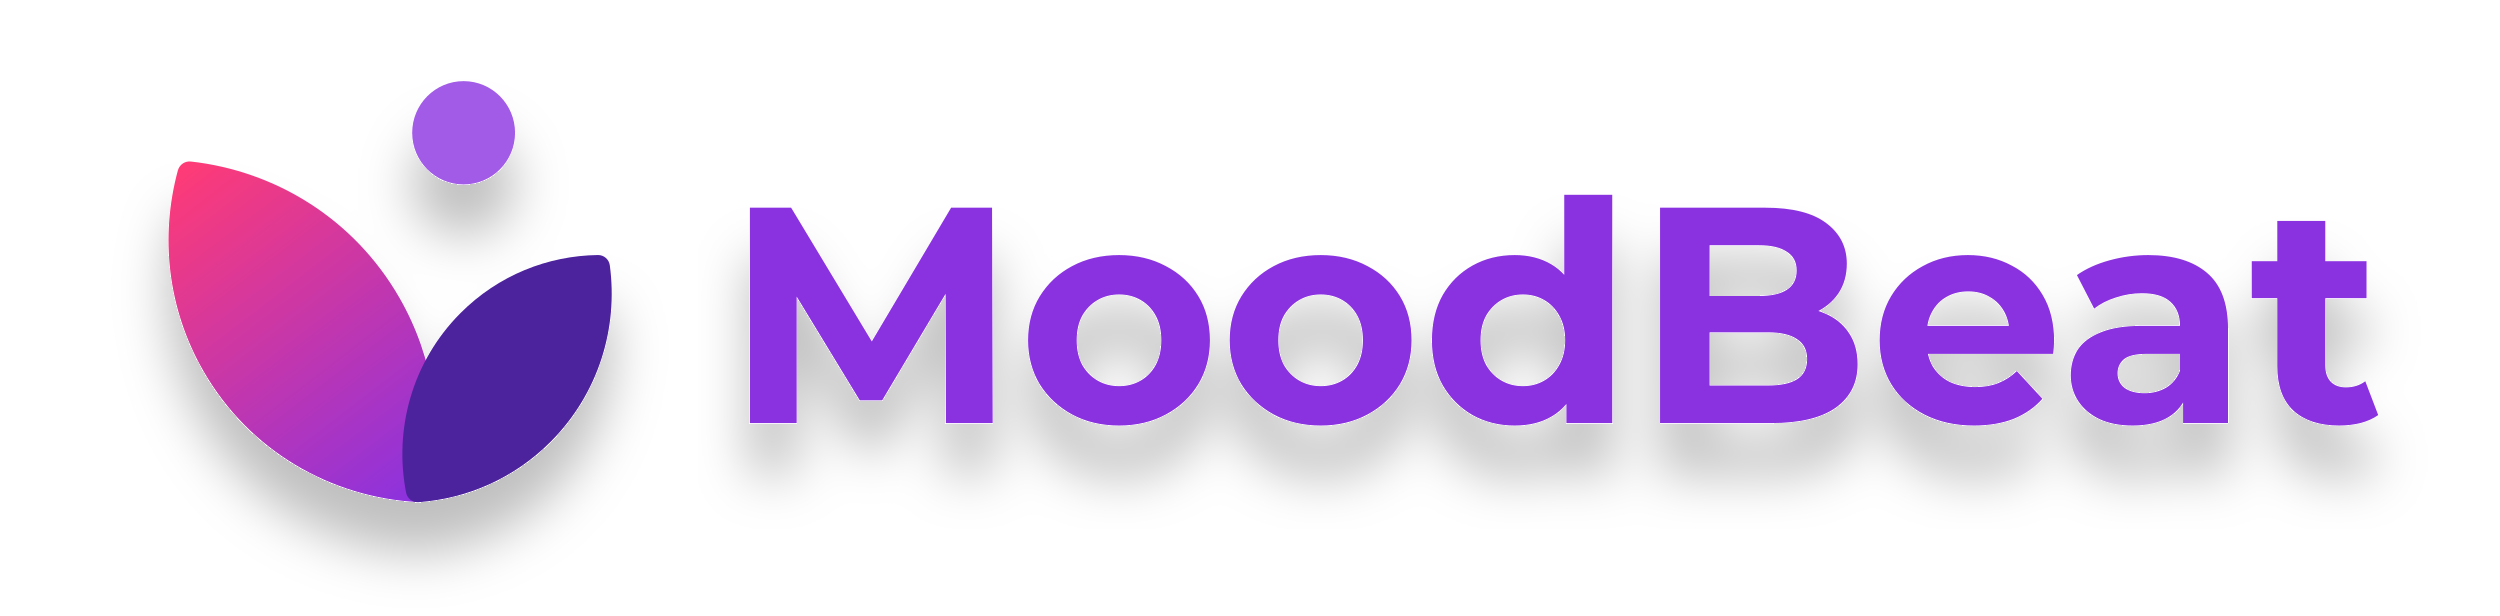
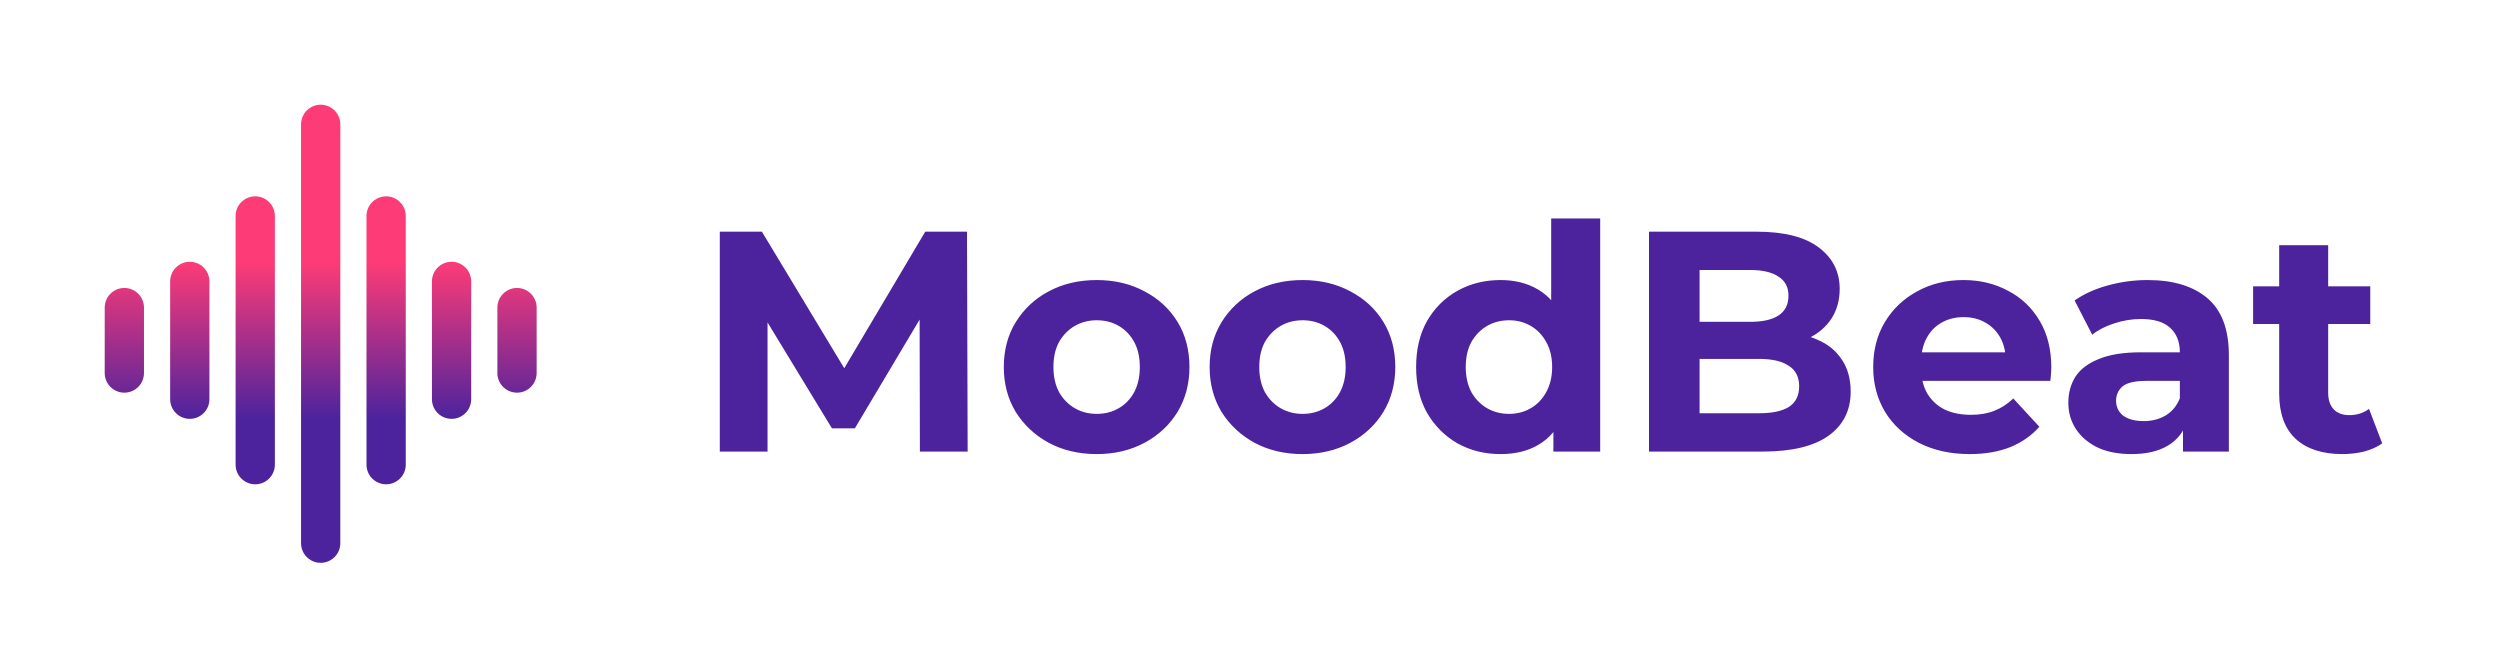
- <svg xmlns="http://www.w3.org/2000/svg" width="195" height="48" viewBox="0 0 195 48" fill="none">
-   <g filter="url(#filter0_d_1034_60071)">
-     <path fill-rule="evenodd" clip-rule="evenodd" d="M33.55 38.411C33.454 38.867 33.044 39.185 32.58 39.161C25.849 38.811 19.456 35.189 15.867 28.942C13.04 24.021 12.486 18.402 13.875 13.29C13.998 12.84 14.427 12.548 14.888 12.599C21.478 13.334 27.617 17.063 31.157 23.226C33.897 27.994 34.604 33.388 33.55 38.411Z" fill="url(#paint0_linear_1034_60071)" />
-     <ellipse opacity="0.8" cx="36.162" cy="10.358" rx="4.012" ry="4.03" fill="#8A32E0" />
-     <path fill-rule="evenodd" clip-rule="evenodd" d="M32.645 39.171C32.18 39.204 31.765 38.886 31.675 38.426C30.718 33.509 32.127 28.229 35.907 24.432C38.872 21.454 42.745 19.942 46.641 19.892C47.107 19.886 47.502 20.229 47.565 20.693C48.225 25.58 46.693 30.698 42.965 34.443C40.093 37.327 36.41 38.902 32.645 39.171Z" fill="#4C239D" />
-   </g>
-   <g filter="url(#filter1_d_1034_60071)">
-     <path d="M58.492 33V16.2H61.708L68.86 28.056H67.156L74.188 16.2H77.38L77.428 33H73.78L73.756 21.792H74.428L68.812 31.224H67.06L61.324 21.792H62.14V33H58.492ZM87.294 33.192C85.918 33.192 84.694 32.904 83.622 32.328C82.566 31.752 81.726 30.968 81.102 29.976C80.494 28.968 80.19 27.824 80.19 26.544C80.19 25.248 80.494 24.104 81.102 23.112C81.726 22.104 82.566 21.32 83.622 20.76C84.694 20.184 85.918 19.896 87.294 19.896C88.654 19.896 89.87 20.184 90.942 20.76C92.014 21.32 92.854 22.096 93.462 23.088C94.07 24.08 94.374 25.232 94.374 26.544C94.374 27.824 94.07 28.968 93.462 29.976C92.854 30.968 92.014 31.752 90.942 32.328C89.87 32.904 88.654 33.192 87.294 33.192ZM87.294 30.12C87.918 30.12 88.478 29.976 88.974 29.688C89.47 29.4 89.862 28.992 90.15 28.464C90.438 27.92 90.582 27.28 90.582 26.544C90.582 25.792 90.438 25.152 90.15 24.624C89.862 24.096 89.47 23.688 88.974 23.4C88.478 23.112 87.918 22.968 87.294 22.968C86.67 22.968 86.11 23.112 85.614 23.4C85.118 23.688 84.718 24.096 84.414 24.624C84.126 25.152 83.982 25.792 83.982 26.544C83.982 27.28 84.126 27.92 84.414 28.464C84.718 28.992 85.118 29.4 85.614 29.688C86.11 29.976 86.67 30.12 87.294 30.12ZM103.02 33.192C101.644 33.192 100.42 32.904 99.348 32.328C98.292 31.752 97.452 30.968 96.828 29.976C96.22 28.968 95.916 27.824 95.916 26.544C95.916 25.248 96.22 24.104 96.828 23.112C97.452 22.104 98.292 21.32 99.348 20.76C100.42 20.184 101.644 19.896 103.02 19.896C104.38 19.896 105.596 20.184 106.668 20.76C107.74 21.32 108.58 22.096 109.188 23.088C109.796 24.08 110.1 25.232 110.1 26.544C110.1 27.824 109.796 28.968 109.188 29.976C108.58 30.968 107.74 31.752 106.668 32.328C105.596 32.904 104.38 33.192 103.02 33.192ZM103.02 30.12C103.644 30.12 104.204 29.976 104.7 29.688C105.196 29.4 105.588 28.992 105.876 28.464C106.164 27.92 106.308 27.28 106.308 26.544C106.308 25.792 106.164 25.152 105.876 24.624C105.588 24.096 105.196 23.688 104.7 23.4C104.204 23.112 103.644 22.968 103.02 22.968C102.396 22.968 101.836 23.112 101.34 23.4C100.844 23.688 100.444 24.096 100.14 24.624C99.852 25.152 99.708 25.792 99.708 26.544C99.708 27.28 99.852 27.92 100.14 28.464C100.444 28.992 100.844 29.4 101.34 29.688C101.836 29.976 102.396 30.12 103.02 30.12ZM118.147 33.192C116.931 33.192 115.835 32.92 114.859 32.376C113.883 31.816 113.107 31.04 112.531 30.048C111.971 29.056 111.691 27.888 111.691 26.544C111.691 25.184 111.971 24.008 112.531 23.016C113.107 22.024 113.883 21.256 114.859 20.712C115.835 20.168 116.931 19.896 118.147 19.896C119.235 19.896 120.187 20.136 121.003 20.616C121.819 21.096 122.451 21.824 122.899 22.8C123.347 23.776 123.571 25.024 123.571 26.544C123.571 28.048 123.355 29.296 122.923 30.288C122.491 31.264 121.867 31.992 121.051 32.472C120.251 32.952 119.283 33.192 118.147 33.192ZM118.795 30.12C119.403 30.12 119.955 29.976 120.451 29.688C120.947 29.4 121.339 28.992 121.627 28.464C121.931 27.92 122.083 27.28 122.083 26.544C122.083 25.792 121.931 25.152 121.627 24.624C121.339 24.096 120.947 23.688 120.451 23.4C119.955 23.112 119.403 22.968 118.795 22.968C118.171 22.968 117.611 23.112 117.115 23.4C116.619 23.688 116.219 24.096 115.915 24.624C115.627 25.152 115.483 25.792 115.483 26.544C115.483 27.28 115.627 27.92 115.915 28.464C116.219 28.992 116.619 29.4 117.115 29.688C117.611 29.976 118.171 30.12 118.795 30.12ZM122.179 33V30.36L122.251 26.52L122.011 22.704V15.192H125.755V33H122.179ZM129.484 33V16.2H137.692C139.804 16.2 141.388 16.6 142.444 17.4C143.516 18.2 144.052 19.256 144.052 20.568C144.052 21.448 143.836 22.216 143.404 22.872C142.972 23.512 142.38 24.008 141.628 24.36C140.876 24.712 140.012 24.888 139.036 24.888L139.492 23.904C140.548 23.904 141.484 24.08 142.3 24.432C143.116 24.768 143.748 25.272 144.196 25.944C144.66 26.616 144.892 27.44 144.892 28.416C144.892 29.856 144.324 30.984 143.188 31.8C142.052 32.6 140.38 33 138.172 33H129.484ZM133.348 30.072H137.884C138.892 30.072 139.652 29.912 140.164 29.592C140.692 29.256 140.956 28.728 140.956 28.008C140.956 27.304 140.692 26.784 140.164 26.448C139.652 26.096 138.892 25.92 137.884 25.92H133.06V23.088H137.212C138.156 23.088 138.876 22.928 139.372 22.608C139.884 22.272 140.14 21.768 140.14 21.096C140.14 20.44 139.884 19.952 139.372 19.632C138.876 19.296 138.156 19.128 137.212 19.128H133.348V30.072ZM153.98 33.192C152.508 33.192 151.212 32.904 150.092 32.328C148.988 31.752 148.132 30.968 147.524 29.976C146.916 28.968 146.612 27.824 146.612 26.544C146.612 25.248 146.908 24.104 147.5 23.112C148.108 22.104 148.932 21.32 149.972 20.76C151.012 20.184 152.188 19.896 153.5 19.896C154.764 19.896 155.9 20.168 156.908 20.712C157.932 21.24 158.74 22.008 159.332 23.016C159.924 24.008 160.22 25.2 160.22 26.592C160.22 26.736 160.212 26.904 160.196 27.096C160.18 27.272 160.164 27.44 160.148 27.6H149.66V25.416H158.18L156.74 26.064C156.74 25.392 156.604 24.808 156.332 24.312C156.06 23.816 155.684 23.432 155.204 23.16C154.724 22.872 154.164 22.728 153.524 22.728C152.884 22.728 152.316 22.872 151.82 23.16C151.34 23.432 150.964 23.824 150.692 24.336C150.42 24.832 150.284 25.424 150.284 26.112V26.688C150.284 27.392 150.436 28.016 150.74 28.56C151.06 29.088 151.5 29.496 152.06 29.784C152.636 30.056 153.308 30.192 154.076 30.192C154.764 30.192 155.364 30.088 155.876 29.88C156.404 29.672 156.884 29.36 157.316 28.944L159.308 31.104C158.716 31.776 157.972 32.296 157.076 32.664C156.18 33.016 155.148 33.192 153.98 33.192ZM170.281 33V30.48L170.041 29.928V25.416C170.041 24.616 169.793 23.992 169.297 23.544C168.817 23.096 168.073 22.872 167.065 22.872C166.377 22.872 165.697 22.984 165.025 23.208C164.369 23.416 163.809 23.704 163.345 24.072L162.001 21.456C162.705 20.96 163.553 20.576 164.545 20.304C165.537 20.032 166.545 19.896 167.569 19.896C169.537 19.896 171.065 20.36 172.153 21.288C173.241 22.216 173.785 23.664 173.785 25.632V33H170.281ZM166.345 33.192C165.337 33.192 164.473 33.024 163.753 32.688C163.033 32.336 162.481 31.864 162.097 31.272C161.713 30.68 161.521 30.016 161.521 29.28C161.521 28.512 161.705 27.84 162.073 27.264C162.457 26.688 163.057 26.24 163.873 25.92C164.689 25.584 165.753 25.416 167.065 25.416H170.497V27.6H167.473C166.593 27.6 165.985 27.744 165.649 28.032C165.329 28.32 165.169 28.68 165.169 29.112C165.169 29.592 165.353 29.976 165.721 30.264C166.105 30.536 166.625 30.672 167.281 30.672C167.905 30.672 168.465 30.528 168.961 30.24C169.457 29.936 169.817 29.496 170.041 28.92L170.617 30.648C170.345 31.48 169.849 32.112 169.129 32.544C168.409 32.976 167.481 33.192 166.345 33.192ZM182.453 33.192C180.933 33.192 179.749 32.808 178.901 32.04C178.053 31.256 177.629 30.096 177.629 28.56V17.232H181.373V28.512C181.373 29.056 181.517 29.48 181.805 29.784C182.093 30.072 182.485 30.216 182.981 30.216C183.573 30.216 184.077 30.056 184.493 29.736L185.501 32.376C185.117 32.648 184.653 32.856 184.109 33C183.581 33.128 183.029 33.192 182.453 33.192ZM175.637 23.256V20.376H184.589V23.256H175.637Z" fill="#8A32E0" />
-   </g>
+ <svg xmlns="http://www.w3.org/2000/svg" width="191" height="51" viewBox="0 0 191 51" fill="none">
+   <path d="M23 9.5C23 8.672 23.672 8 24.5 8C25.328 8 26 8.672 26 9.5V41.5C26 42.328 25.328 43 24.5 43C23.672 43 23 42.328 23 41.5V9.5Z" fill="url(#paint0_linear_2300_91225)" />
+   <path d="M28 16.5C28 15.672 28.672 15 29.5 15C30.328 15 31 15.672 31 16.5V35.5C31 36.328 30.328 37 29.5 37C28.672 37 28 36.328 28 35.5V16.5Z" fill="url(#paint1_linear_2300_91225)" />
+   <path d="M33 21.5C33 20.672 33.672 20 34.5 20C35.328 20 36 20.672 36 21.5V30.5C36 31.328 35.328 32 34.5 32C33.672 32 33 31.328 33 30.5V21.5Z" fill="url(#paint2_linear_2300_91225)" />
+   <path d="M38 23.5C38 22.672 38.672 22 39.5 22C40.328 22 41 22.672 41 23.5V28.5C41 29.328 40.328 30 39.5 30C38.672 30 38 29.328 38 28.5V23.5Z" fill="url(#paint3_linear_2300_91225)" />
+   <path d="M8 23.5C8 22.672 8.672 22 9.5 22C10.328 22 11 22.672 11 23.5V28.5C11 29.328 10.328 30 9.5 30C8.672 30 8 29.328 8 28.5V23.5Z" fill="url(#paint4_linear_2300_91225)" />
+   <path d="M18 16.5C18 15.672 18.672 15 19.5 15C20.328 15 21 15.672 21 16.5V35.5C21 36.328 20.328 37 19.5 37C18.672 37 18 36.328 18 35.5V16.5Z" fill="url(#paint5_linear_2300_91225)" />
+   <path d="M13 21.5C13 20.672 13.672 20 14.5 20C15.328 20 16 20.672 16 21.5V30.5C16 31.328 15.328 32 14.5 32C13.672 32 13 31.328 13 30.5V21.5Z" fill="url(#paint6_linear_2300_91225)" />
+   <path d="M54.992 34.5V17.7H58.208L65.36 29.556H63.656L70.688 17.7H73.88L73.928 34.5H70.28L70.256 23.292H70.928L65.312 32.724H63.56L57.824 23.292H58.64V34.5H54.992ZM83.794 34.692C82.418 34.692 81.194 34.404 80.122 33.828C79.066 33.252 78.226 32.468 77.602 31.476C76.994 30.468 76.69 29.324 76.69 28.044C76.69 26.748 76.994 25.604 77.602 24.612C78.226 23.604 79.066 22.82 80.122 22.26C81.194 21.684 82.418 21.396 83.794 21.396C85.154 21.396 86.37 21.684 87.442 22.26C88.514 22.82 89.354 23.596 89.962 24.588C90.57 25.58 90.874 26.732 90.874 28.044C90.874 29.324 90.57 30.468 89.962 31.476C89.354 32.468 88.514 33.252 87.442 33.828C86.37 34.404 85.154 34.692 83.794 34.692ZM83.794 31.62C84.418 31.62 84.978 31.476 85.474 31.188C85.97 30.9 86.362 30.492 86.65 29.964C86.938 29.42 87.082 28.78 87.082 28.044C87.082 27.292 86.938 26.652 86.65 26.124C86.362 25.596 85.97 25.188 85.474 24.9C84.978 24.612 84.418 24.468 83.794 24.468C83.17 24.468 82.61 24.612 82.114 24.9C81.618 25.188 81.218 25.596 80.914 26.124C80.626 26.652 80.482 27.292 80.482 28.044C80.482 28.78 80.626 29.42 80.914 29.964C81.218 30.492 81.618 30.9 82.114 31.188C82.61 31.476 83.17 31.62 83.794 31.62ZM99.52 34.692C98.144 34.692 96.92 34.404 95.848 33.828C94.792 33.252 93.952 32.468 93.328 31.476C92.72 30.468 92.416 29.324 92.416 28.044C92.416 26.748 92.72 25.604 93.328 24.612C93.952 23.604 94.792 22.82 95.848 22.26C96.92 21.684 98.144 21.396 99.52 21.396C100.88 21.396 102.096 21.684 103.168 22.26C104.24 22.82 105.08 23.596 105.688 24.588C106.296 25.58 106.6 26.732 106.6 28.044C106.6 29.324 106.296 30.468 105.688 31.476C105.08 32.468 104.24 33.252 103.168 33.828C102.096 34.404 100.88 34.692 99.52 34.692ZM99.52 31.62C100.144 31.62 100.704 31.476 101.2 31.188C101.696 30.9 102.088 30.492 102.376 29.964C102.664 29.42 102.808 28.78 102.808 28.044C102.808 27.292 102.664 26.652 102.376 26.124C102.088 25.596 101.696 25.188 101.2 24.9C100.704 24.612 100.144 24.468 99.52 24.468C98.896 24.468 98.336 24.612 97.84 24.9C97.344 25.188 96.944 25.596 96.64 26.124C96.352 26.652 96.208 27.292 96.208 28.044C96.208 28.78 96.352 29.42 96.64 29.964C96.944 30.492 97.344 30.9 97.84 31.188C98.336 31.476 98.896 31.62 99.52 31.62ZM114.647 34.692C113.431 34.692 112.335 34.42 111.359 33.876C110.383 33.316 109.607 32.54 109.031 31.548C108.471 30.556 108.191 29.388 108.191 28.044C108.191 26.684 108.471 25.508 109.031 24.516C109.607 23.524 110.383 22.756 111.359 22.212C112.335 21.668 113.431 21.396 114.647 21.396C115.735 21.396 116.687 21.636 117.503 22.116C118.319 22.596 118.951 23.324 119.399 24.3C119.847 25.276 120.071 26.524 120.071 28.044C120.071 29.548 119.855 30.796 119.423 31.788C118.991 32.764 118.367 33.492 117.551 33.972C116.751 34.452 115.783 34.692 114.647 34.692ZM115.295 31.62C115.903 31.62 116.455 31.476 116.951 31.188C117.447 30.9 117.839 30.492 118.127 29.964C118.431 29.42 118.583 28.78 118.583 28.044C118.583 27.292 118.431 26.652 118.127 26.124C117.839 25.596 117.447 25.188 116.951 24.9C116.455 24.612 115.903 24.468 115.295 24.468C114.671 24.468 114.111 24.612 113.615 24.9C113.119 25.188 112.719 25.596 112.415 26.124C112.127 26.652 111.983 27.292 111.983 28.044C111.983 28.78 112.127 29.42 112.415 29.964C112.719 30.492 113.119 30.9 113.615 31.188C114.111 31.476 114.671 31.62 115.295 31.62ZM118.679 34.5V31.86L118.751 28.02L118.511 24.204V16.692H122.255V34.5H118.679ZM125.984 34.5V17.7H134.192C136.304 17.7 137.888 18.1 138.944 18.9C140.016 19.7 140.552 20.756 140.552 22.068C140.552 22.948 140.336 23.716 139.904 24.372C139.472 25.012 138.88 25.508 138.128 25.86C137.376 26.212 136.512 26.388 135.536 26.388L135.992 25.404C137.048 25.404 137.984 25.58 138.8 25.932C139.616 26.268 140.248 26.772 140.696 27.444C141.16 28.116 141.392 28.94 141.392 29.916C141.392 31.356 140.824 32.484 139.688 33.3C138.552 34.1 136.88 34.5 134.672 34.5H125.984ZM129.848 31.572H134.384C135.392 31.572 136.152 31.412 136.664 31.092C137.192 30.756 137.456 30.228 137.456 29.508C137.456 28.804 137.192 28.284 136.664 27.948C136.152 27.596 135.392 27.42 134.384 27.42H129.56V24.588H133.712C134.656 24.588 135.376 24.428 135.872 24.108C136.384 23.772 136.64 23.268 136.64 22.596C136.64 21.94 136.384 21.452 135.872 21.132C135.376 20.796 134.656 20.628 133.712 20.628H129.848V31.572ZM150.48 34.692C149.008 34.692 147.712 34.404 146.592 33.828C145.488 33.252 144.632 32.468 144.024 31.476C143.416 30.468 143.112 29.324 143.112 28.044C143.112 26.748 143.408 25.604 144 24.612C144.608 23.604 145.432 22.82 146.472 22.26C147.512 21.684 148.688 21.396 150 21.396C151.264 21.396 152.4 21.668 153.408 22.212C154.432 22.74 155.24 23.508 155.832 24.516C156.424 25.508 156.72 26.7 156.72 28.092C156.72 28.236 156.712 28.404 156.696 28.596C156.68 28.772 156.664 28.94 156.648 29.1H146.16V26.916H154.68L153.24 27.564C153.24 26.892 153.104 26.308 152.832 25.812C152.56 25.316 152.184 24.932 151.704 24.66C151.224 24.372 150.664 24.228 150.024 24.228C149.384 24.228 148.816 24.372 148.32 24.66C147.84 24.932 147.464 25.324 147.192 25.836C146.92 26.332 146.784 26.924 146.784 27.612V28.188C146.784 28.892 146.936 29.516 147.24 30.06C147.56 30.588 148 30.996 148.56 31.284C149.136 31.556 149.808 31.692 150.576 31.692C151.264 31.692 151.864 31.588 152.376 31.38C152.904 31.172 153.384 30.86 153.816 30.444L155.808 32.604C155.216 33.276 154.472 33.796 153.576 34.164C152.68 34.516 151.648 34.692 150.48 34.692ZM166.781 34.5V31.98L166.541 31.428V26.916C166.541 26.116 166.293 25.492 165.797 25.044C165.317 24.596 164.573 24.372 163.565 24.372C162.877 24.372 162.197 24.484 161.525 24.708C160.869 24.916 160.309 25.204 159.845 25.572L158.501 22.956C159.205 22.46 160.053 22.076 161.045 21.804C162.037 21.532 163.045 21.396 164.069 21.396C166.037 21.396 167.565 21.86 168.653 22.788C169.741 23.716 170.285 25.164 170.285 27.132V34.5H166.781ZM162.845 34.692C161.837 34.692 160.973 34.524 160.253 34.188C159.533 33.836 158.981 33.364 158.597 32.772C158.213 32.18 158.021 31.516 158.021 30.78C158.021 30.012 158.205 29.34 158.573 28.764C158.957 28.188 159.557 27.74 160.373 27.42C161.189 27.084 162.253 26.916 163.565 26.916H166.997V29.1H163.973C163.093 29.1 162.485 29.244 162.149 29.532C161.829 29.82 161.669 30.18 161.669 30.612C161.669 31.092 161.853 31.476 162.221 31.764C162.605 32.036 163.125 32.172 163.781 32.172C164.405 32.172 164.965 32.028 165.461 31.74C165.957 31.436 166.317 30.996 166.541 30.42L167.117 32.148C166.845 32.98 166.349 33.612 165.629 34.044C164.909 34.476 163.981 34.692 162.845 34.692ZM178.953 34.692C177.433 34.692 176.249 34.308 175.401 33.54C174.553 32.756 174.129 31.596 174.129 30.06V18.732H177.873V30.012C177.873 30.556 178.017 30.98 178.305 31.284C178.593 31.572 178.985 31.716 179.481 31.716C180.073 31.716 180.577 31.556 180.993 31.236L182.001 33.876C181.617 34.148 181.153 34.356 180.609 34.5C180.081 34.628 179.529 34.692 178.953 34.692ZM172.137 24.756V21.876H181.089V24.756H172.137Z" fill="#4C239D" />
  <defs>
-     <filter id="filter0_d_1034_60071" x="4.5" y="4" width="52" height="48" filterUnits="userSpaceOnUse" color-interpolation-filters="sRGB">
-       <feFlood flood-opacity="0" result="BackgroundImageFix" />
-       <feColorMatrix in="SourceAlpha" type="matrix" values="0 0 0 0 0 0 0 0 0 0 0 0 0 0 0 0 0 0 127 0" result="hardAlpha" />
-       <feOffset dy="4" />
-       <feGaussianBlur stdDeviation="2" />
-       <feComposite in2="hardAlpha" operator="out" />
-       <feColorMatrix type="matrix" values="0 0 0 0 0 0 0 0 0 0 0 0 0 0 0 0 0 0 0.25 0" />
-       <feBlend mode="normal" in2="BackgroundImageFix" result="effect1_dropShadow_1034_60071" />
-       <feBlend mode="normal" in="SourceGraphic" in2="effect1_dropShadow_1034_60071" result="shape" />
-     </filter>
-     <filter id="filter1_d_1034_60071" x="54.492" y="15.191" width="135.009" height="26" filterUnits="userSpaceOnUse" color-interpolation-filters="sRGB">
-       <feFlood flood-opacity="0" result="BackgroundImageFix" />
-       <feColorMatrix in="SourceAlpha" type="matrix" values="0 0 0 0 0 0 0 0 0 0 0 0 0 0 0 0 0 0 127 0" result="hardAlpha" />
-       <feOffset dy="4" />
-       <feGaussianBlur stdDeviation="2" />
-       <feComposite in2="hardAlpha" operator="out" />
-       <feColorMatrix type="matrix" values="0 0 0 0 0 0 0 0 0 0 0 0 0 0 0 0 0 0 0.25 0" />
-       <feBlend mode="normal" in2="BackgroundImageFix" result="effect1_dropShadow_1034_60071" />
-       <feBlend mode="normal" in="SourceGraphic" in2="effect1_dropShadow_1034_60071" result="shape" />
-     </filter>
-     <linearGradient id="paint0_linear_1034_60071" x1="13.808" y1="13.076" x2="33.458" y2="38.681" gradientUnits="userSpaceOnUse">
-       <stop offset="0.002" stop-color="#FF3B76" />
-       <stop offset="1" stop-color="#8A32E0" />
+     <linearGradient id="paint0_linear_2300_91225" x1="14.5" y1="20" x2="14.5" y2="32" gradientUnits="userSpaceOnUse">
+       <stop offset="0.008" stop-color="#FD3B77" />
+       <stop offset="1" stop-color="#4C239D" />
+     </linearGradient>
+     <linearGradient id="paint1_linear_2300_91225" x1="14.5" y1="20" x2="14.5" y2="32" gradientUnits="userSpaceOnUse">
+       <stop offset="0.008" stop-color="#FD3B77" />
+       <stop offset="1" stop-color="#4C239D" />
+     </linearGradient>
+     <linearGradient id="paint2_linear_2300_91225" x1="14.5" y1="20" x2="14.5" y2="32" gradientUnits="userSpaceOnUse">
+       <stop offset="0.008" stop-color="#FD3B77" />
+       <stop offset="1" stop-color="#4C239D" />
+     </linearGradient>
+     <linearGradient id="paint3_linear_2300_91225" x1="14.5" y1="20" x2="14.5" y2="32" gradientUnits="userSpaceOnUse">
+       <stop offset="0.008" stop-color="#FD3B77" />
+       <stop offset="1" stop-color="#4C239D" />
+     </linearGradient>
+     <linearGradient id="paint4_linear_2300_91225" x1="14.5" y1="20" x2="14.5" y2="32" gradientUnits="userSpaceOnUse">
+       <stop offset="0.008" stop-color="#FD3B77" />
+       <stop offset="1" stop-color="#4C239D" />
+     </linearGradient>
+     <linearGradient id="paint5_linear_2300_91225" x1="14.5" y1="20" x2="14.5" y2="32" gradientUnits="userSpaceOnUse">
+       <stop offset="0.008" stop-color="#FD3B77" />
+       <stop offset="1" stop-color="#4C239D" />
+     </linearGradient>
+     <linearGradient id="paint6_linear_2300_91225" x1="14.5" y1="20" x2="14.5" y2="32" gradientUnits="userSpaceOnUse">
+       <stop offset="0.008" stop-color="#FD3B77" />
+       <stop offset="1" stop-color="#4C239D" />
    </linearGradient>
  </defs>
</svg>
